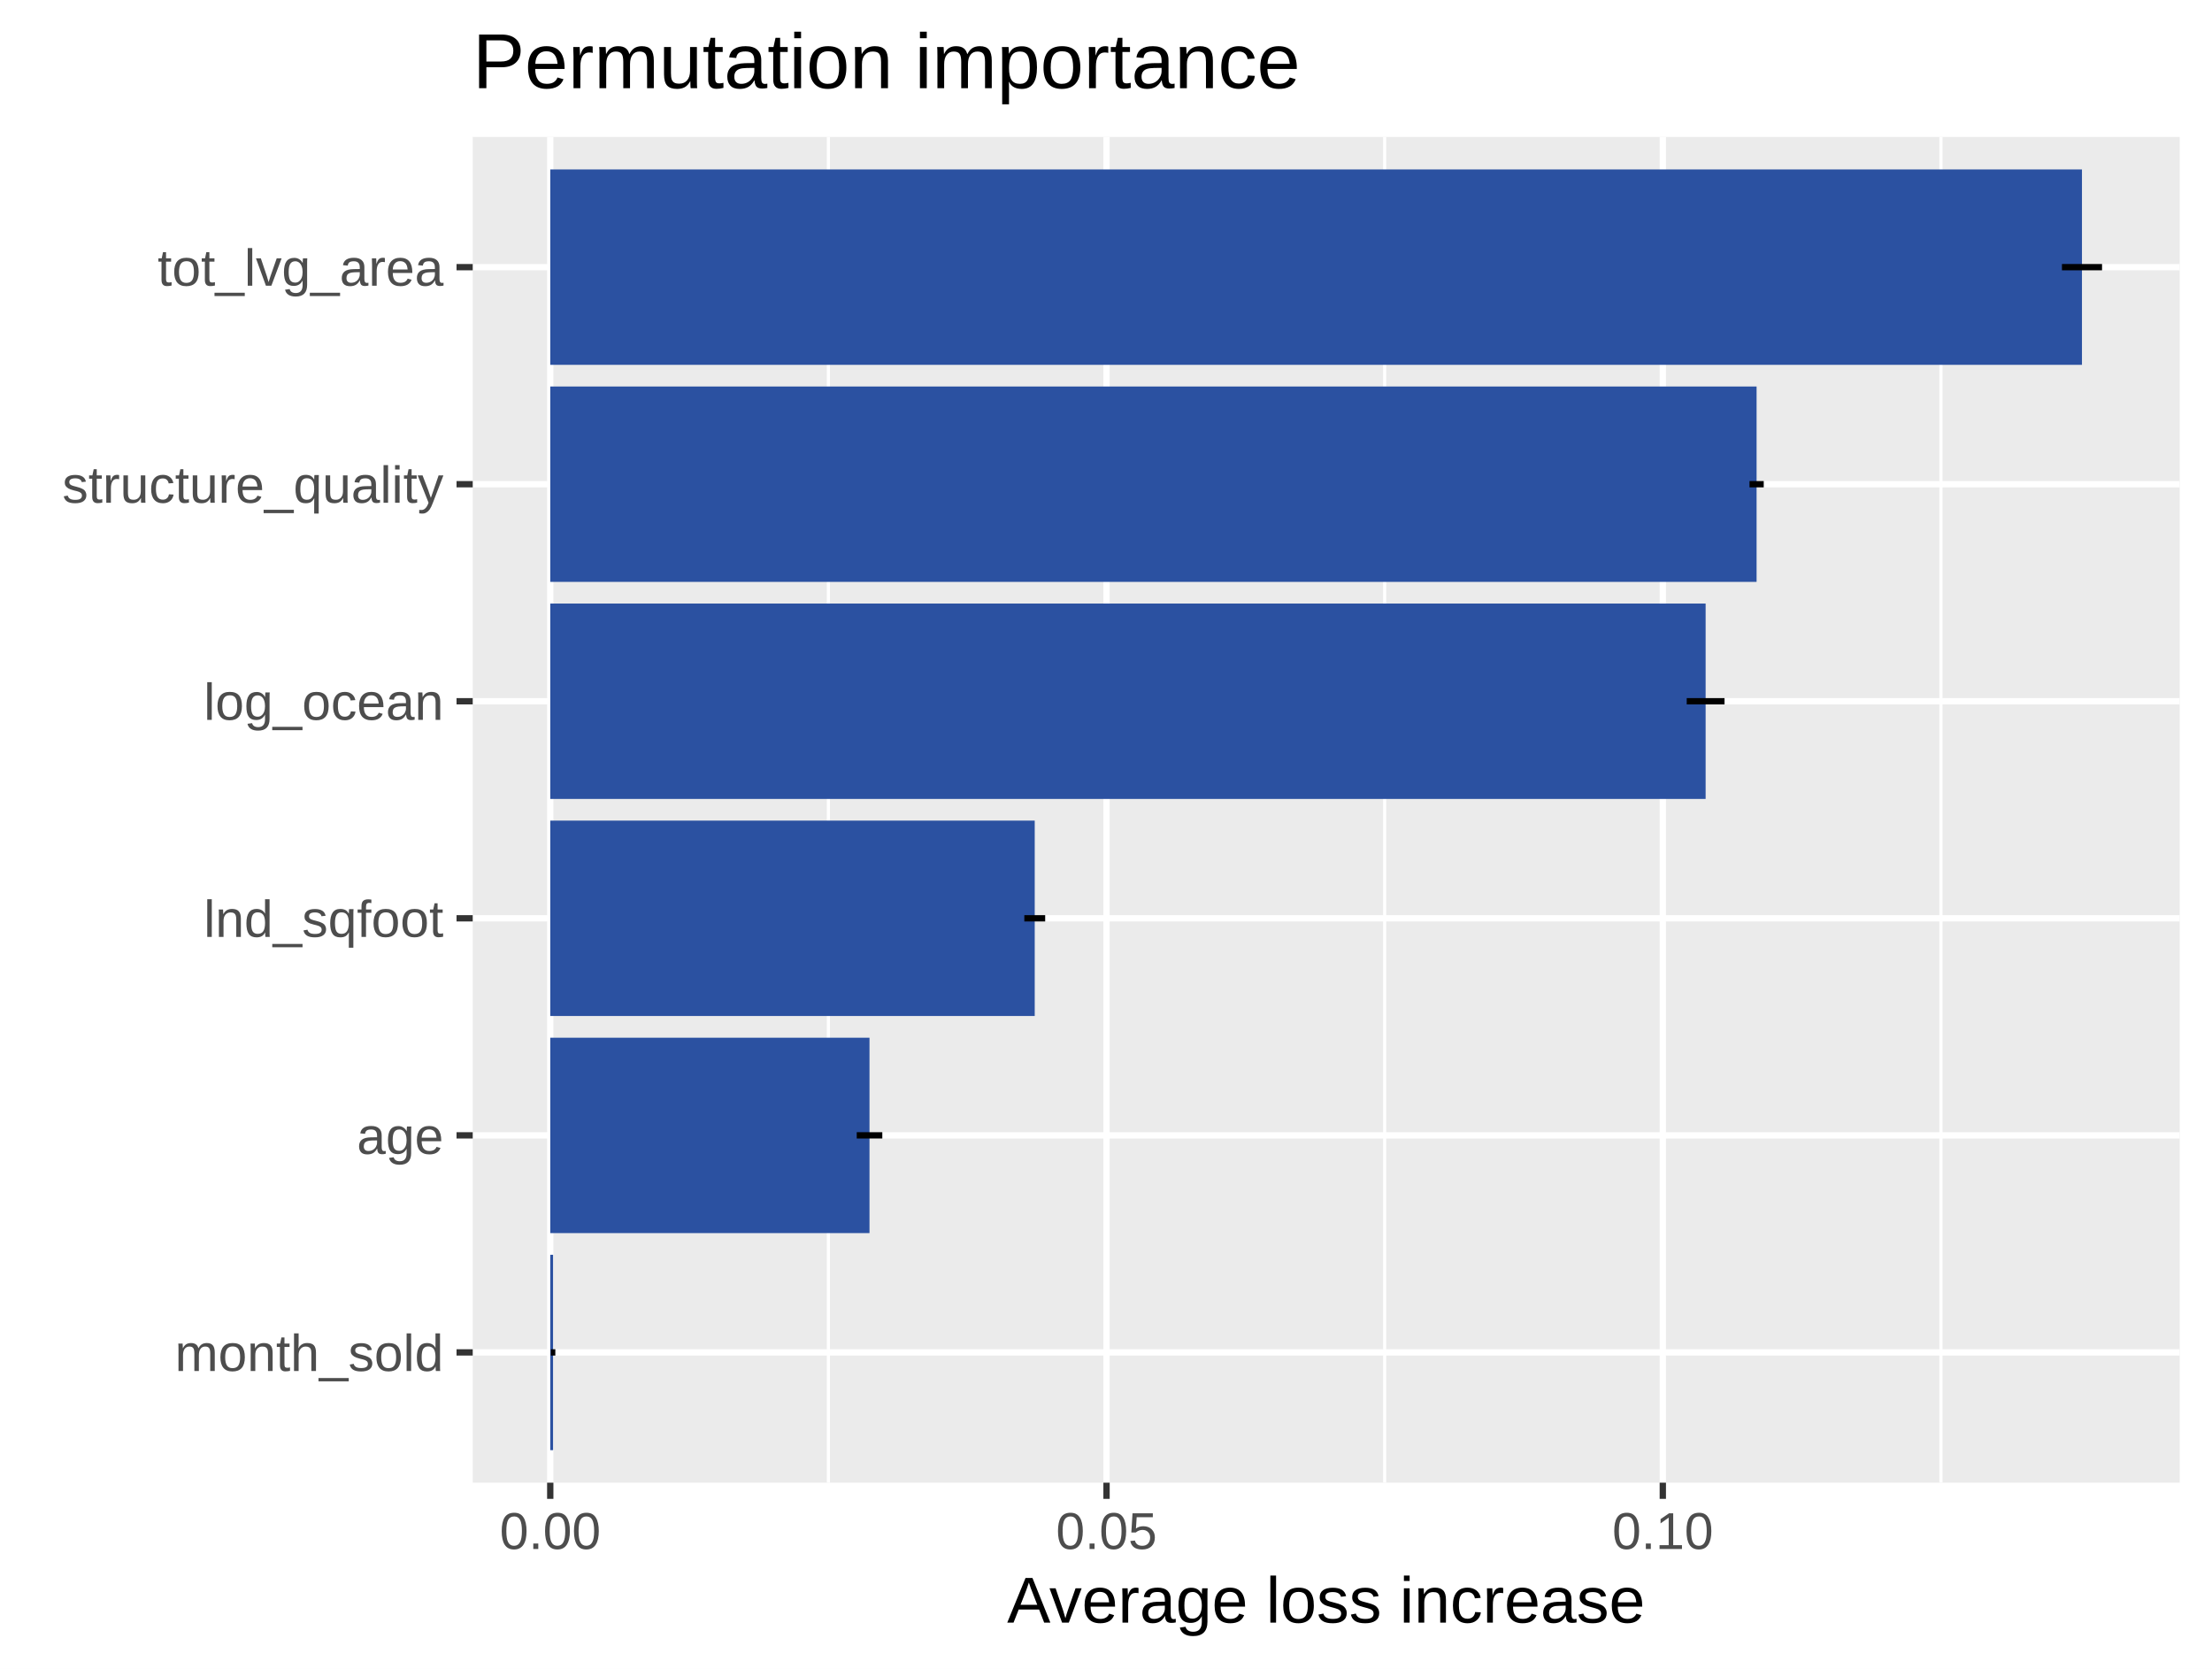
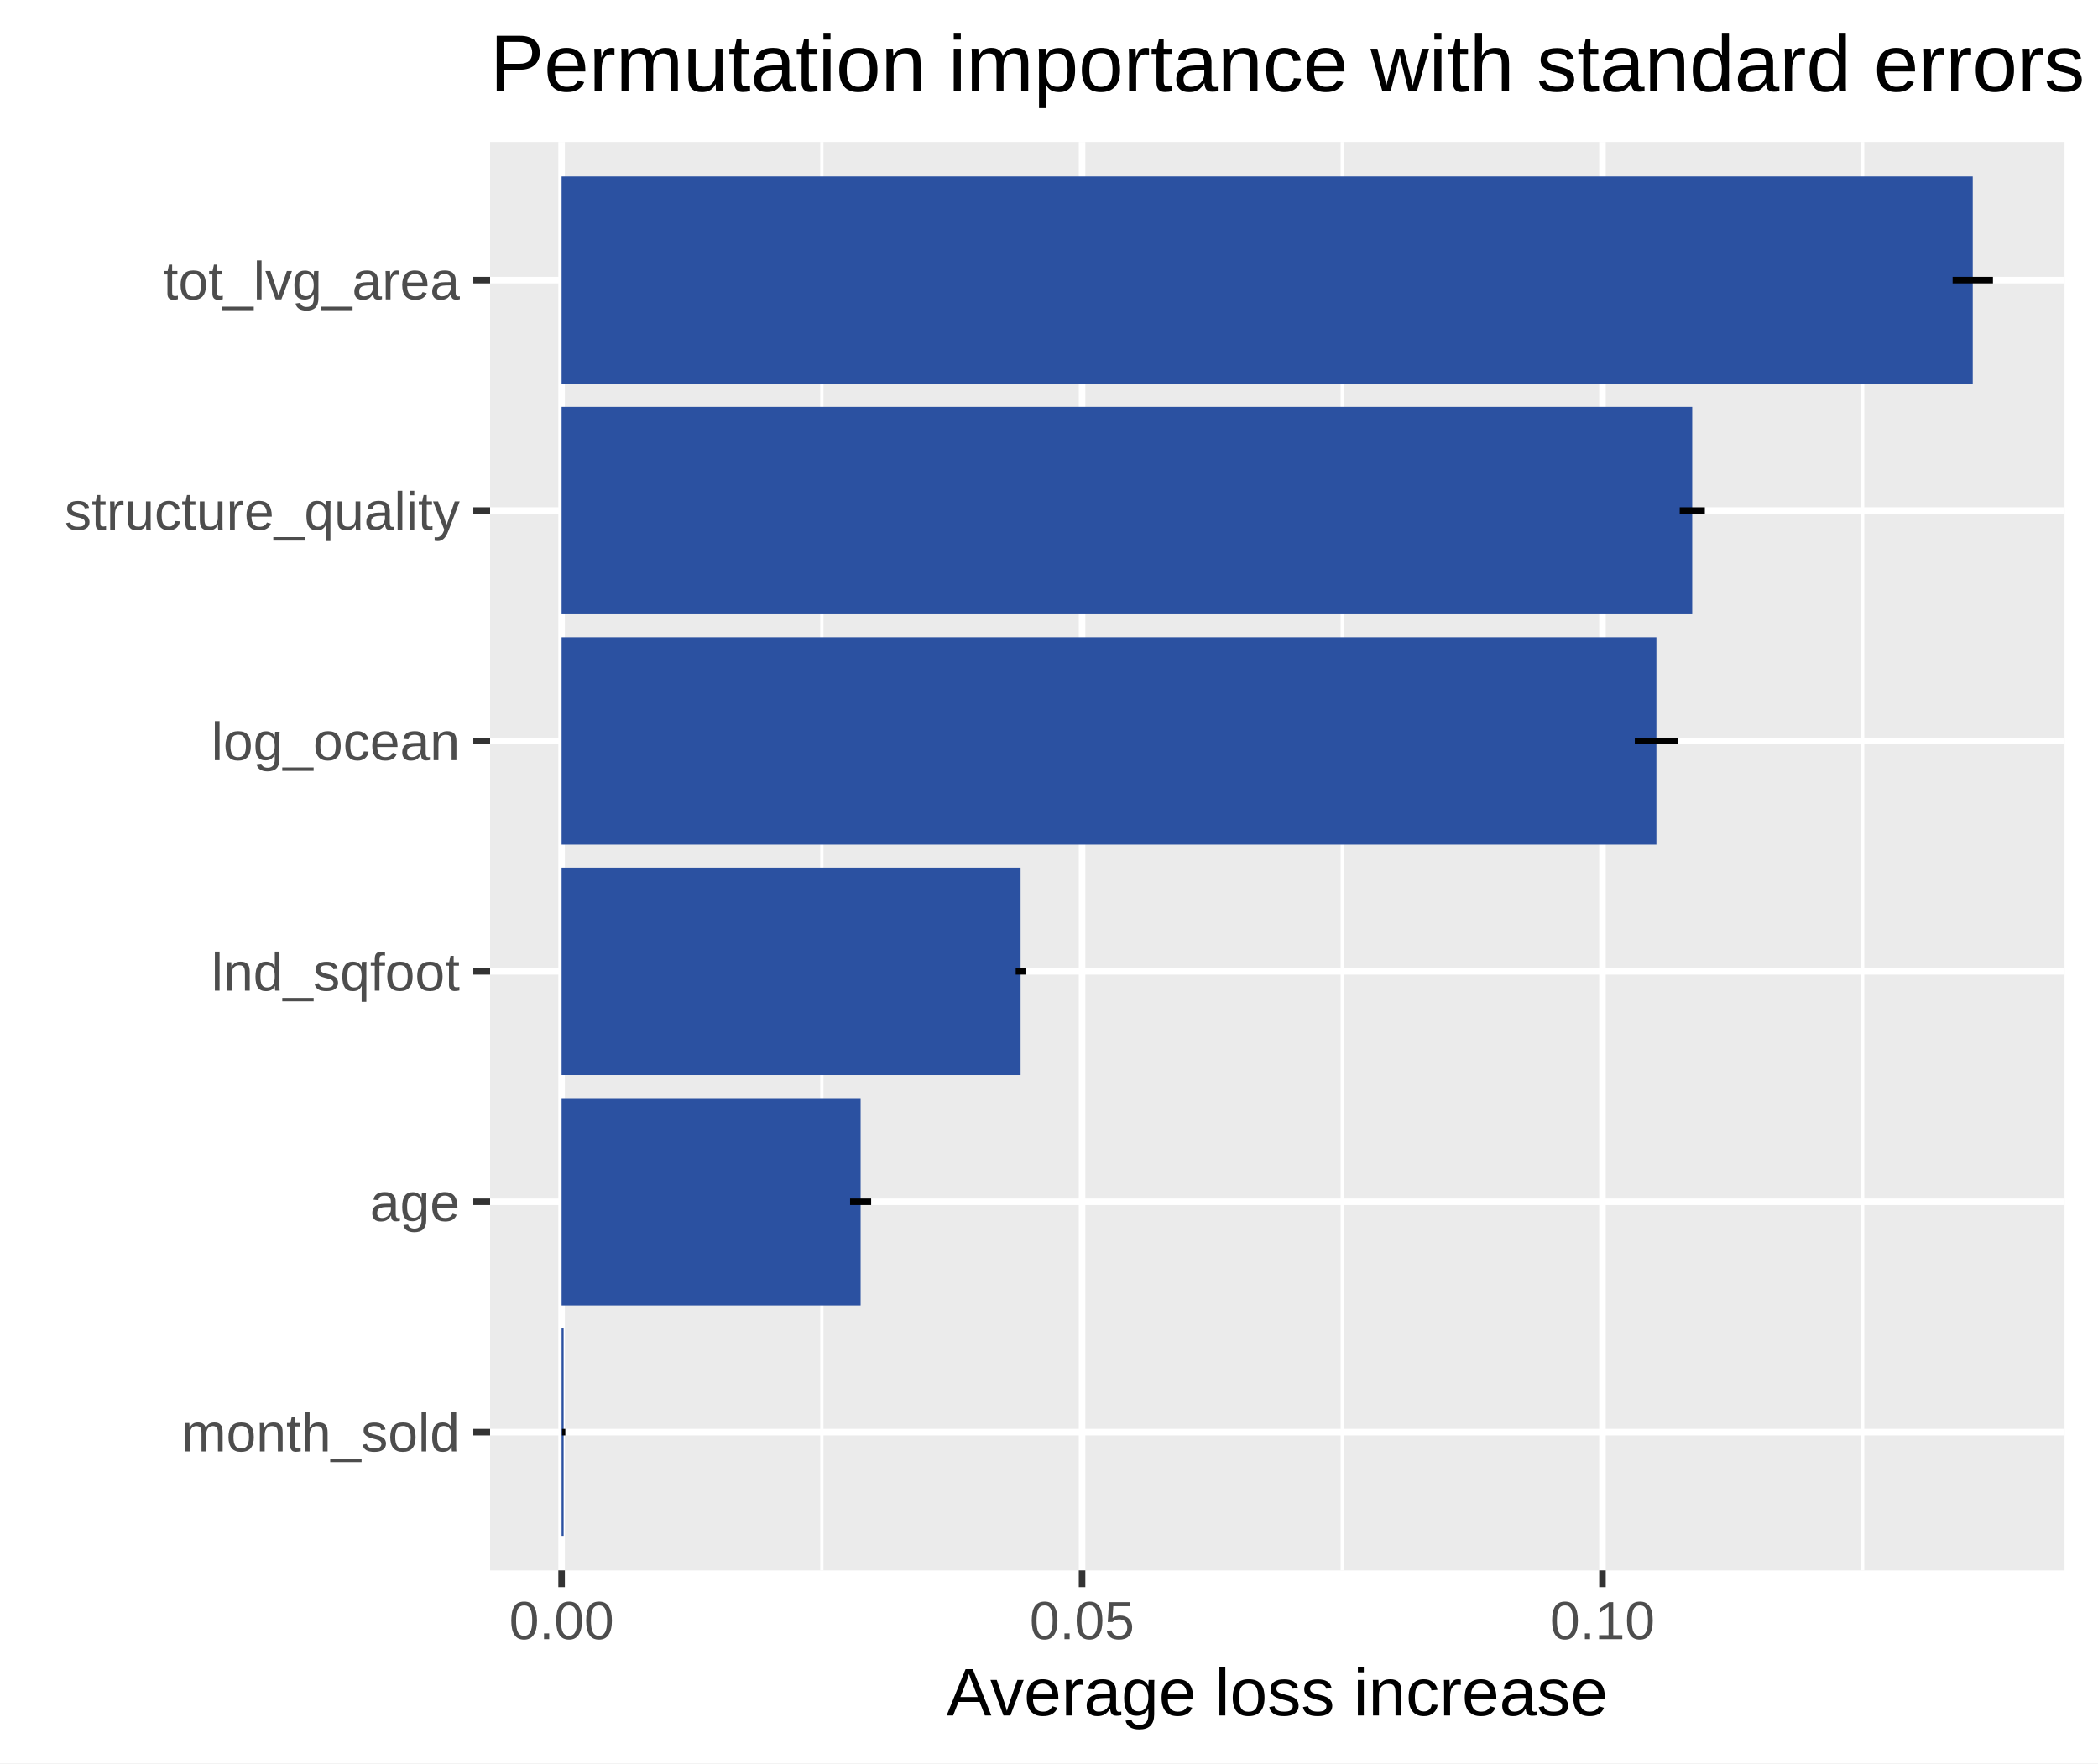
- <svg xmlns="http://www.w3.org/2000/svg" class="svglite" width="374.58pt" height="282.53pt" viewBox="0 0 374.58 282.53">
+ <svg xmlns="http://www.w3.org/2000/svg" class="svglite" width="342.68pt" height="288.00pt" viewBox="0 0 342.68 288.00">
  <defs>
    <style type="text/css">
    .svglite line, .svglite polyline, .svglite polygon, .svglite path, .svglite rect, .svglite circle {
      fill: none;
      stroke: #000000;
      stroke-linecap: round;
      stroke-linejoin: round;
      stroke-miterlimit: 10.00;
    }
    .svglite text {
      white-space: pre;
    }
  </style>
  </defs>
  <rect width="100%" height="100%" style="stroke: none; fill: #FFFFFF;" />
  <defs>
-     <clipPath id="cpMC4wMHwzNzQuNTh8MC4wMHwyODIuNTM=">
-       <rect x="0.00" y="0.00" width="374.58" height="282.53" />
+     <clipPath id="cpMC4wMHwzNDIuNjh8MC4wMHwyODguMDA=">
+       <rect x="0.00" y="0.00" width="342.68" height="288.00" />
    </clipPath>
  </defs>
-   <g clip-path="url(#cpMC4wMHwzNzQuNTh8MC4wMHwyODIuNTM=)">
-     <rect x="0.00" y="0.00" width="374.58" height="282.53" style="stroke-width: 1.07; stroke: #FFFFFF; fill: #FFFFFF;" />
+   <g clip-path="url(#cpMC4wMHwzNDIuNjh8MC4wMHwyODguMDA=)">
+     <rect x="0.00" y="0.00" width="342.68" height="288.00" style="stroke-width: 1.07; stroke: #FFFFFF; fill: #FFFFFF;" />
  </g>
  <defs>
-     <clipPath id="cpODAuMDV8MzY5LjEwfDIzLjE4fDI1MS4wNA==">
-       <rect x="80.05" y="23.18" width="289.06" height="227.86" />
+     <clipPath id="cpODAuMDV8MzM3LjIwfDIzLjE4fDI1Ni41MA==">
+       <rect x="80.05" y="23.18" width="257.16" height="233.33" />
    </clipPath>
  </defs>
-   <g clip-path="url(#cpODAuMDV8MzY5LjEwfDIzLjE4fDI1MS4wNA==)">
-     <rect x="80.05" y="23.18" width="289.06" height="227.86" style="stroke-width: 1.07; stroke: none; fill: #EBEBEB;" />
-     <polyline points="140.28,251.04 140.28,23.18 " style="stroke-width: 0.53; stroke: #FFFFFF; stroke-linecap: butt;" />
-     <polyline points="234.48,251.04 234.48,23.18 " style="stroke-width: 0.53; stroke: #FFFFFF; stroke-linecap: butt;" />
-     <polyline points="328.68,251.04 328.68,23.18 " style="stroke-width: 0.53; stroke: #FFFFFF; stroke-linecap: butt;" />
-     <polyline points="80.05,228.98 369.10,228.98 " style="stroke-width: 1.07; stroke: #FFFFFF; stroke-linecap: butt;" />
-     <polyline points="80.05,192.23 369.10,192.23 " style="stroke-width: 1.07; stroke: #FFFFFF; stroke-linecap: butt;" />
-     <polyline points="80.05,155.48 369.10,155.48 " style="stroke-width: 1.07; stroke: #FFFFFF; stroke-linecap: butt;" />
-     <polyline points="80.05,118.73 369.10,118.73 " style="stroke-width: 1.07; stroke: #FFFFFF; stroke-linecap: butt;" />
-     <polyline points="80.05,81.98 369.10,81.98 " style="stroke-width: 1.07; stroke: #FFFFFF; stroke-linecap: butt;" />
-     <polyline points="80.05,45.23 369.10,45.23 " style="stroke-width: 1.07; stroke: #FFFFFF; stroke-linecap: butt;" />
-     <polyline points="93.18,251.04 93.18,23.18 " style="stroke-width: 1.07; stroke: #FFFFFF; stroke-linecap: butt;" />
-     <polyline points="187.38,251.04 187.38,23.18 " style="stroke-width: 1.07; stroke: #FFFFFF; stroke-linecap: butt;" />
-     <polyline points="281.58,251.04 281.58,23.18 " style="stroke-width: 1.07; stroke: #FFFFFF; stroke-linecap: butt;" />
-     <rect x="93.18" y="28.69" width="259.38" height="33.08" style="stroke-width: 1.07; stroke: none; stroke-linecap: butt; stroke-linejoin: miter; fill: #2B51A1;" />
-     <rect x="93.18" y="65.44" width="204.28" height="33.08" style="stroke-width: 1.07; stroke: none; stroke-linecap: butt; stroke-linejoin: miter; fill: #2B51A1;" />
-     <rect x="93.18" y="102.19" width="195.65" height="33.08" style="stroke-width: 1.07; stroke: none; stroke-linecap: butt; stroke-linejoin: miter; fill: #2B51A1;" />
-     <rect x="93.18" y="138.94" width="82.04" height="33.08" style="stroke-width: 1.07; stroke: none; stroke-linecap: butt; stroke-linejoin: miter; fill: #2B51A1;" />
-     <rect x="93.18" y="175.70" width="54.06" height="33.08" style="stroke-width: 1.07; stroke: none; stroke-linecap: butt; stroke-linejoin: miter; fill: #2B51A1;" />
-     <rect x="93.18" y="212.45" width="0.48" height="33.08" style="stroke-width: 1.07; stroke: none; stroke-linecap: butt; stroke-linejoin: miter; fill: #2B51A1;" />
-     <polyline points="355.96,45.23 355.96,45.23 " style="stroke-width: 1.07; stroke-linecap: butt;" />
-     <polyline points="355.96,45.23 349.17,45.23 " style="stroke-width: 1.07; stroke-linecap: butt;" />
-     <polyline points="349.17,45.23 349.17,45.23 " style="stroke-width: 1.07; stroke-linecap: butt;" />
-     <polyline points="298.67,81.98 298.67,81.98 " style="stroke-width: 1.07; stroke-linecap: butt;" />
-     <polyline points="298.67,81.98 296.26,81.98 " style="stroke-width: 1.07; stroke-linecap: butt;" />
-     <polyline points="296.26,81.98 296.26,81.98 " style="stroke-width: 1.07; stroke-linecap: butt;" />
-     <polyline points="292.03,118.73 292.03,118.73 " style="stroke-width: 1.07; stroke-linecap: butt;" />
-     <polyline points="292.03,118.73 285.63,118.73 " style="stroke-width: 1.07; stroke-linecap: butt;" />
-     <polyline points="285.63,118.73 285.63,118.73 " style="stroke-width: 1.07; stroke-linecap: butt;" />
-     <polyline points="176.99,155.48 176.99,155.48 " style="stroke-width: 1.07; stroke-linecap: butt;" />
-     <polyline points="176.99,155.48 173.46,155.48 " style="stroke-width: 1.07; stroke-linecap: butt;" />
-     <polyline points="173.46,155.48 173.46,155.48 " style="stroke-width: 1.07; stroke-linecap: butt;" />
-     <polyline points="149.41,192.23 149.41,192.23 " style="stroke-width: 1.07; stroke-linecap: butt;" />
-     <polyline points="149.41,192.23 145.08,192.23 " style="stroke-width: 1.07; stroke-linecap: butt;" />
-     <polyline points="145.08,192.23 145.08,192.23 " style="stroke-width: 1.07; stroke-linecap: butt;" />
-     <polyline points="94.04,228.98 94.04,228.98 " style="stroke-width: 1.07; stroke-linecap: butt;" />
-     <polyline points="94.04,228.98 93.28,228.98 " style="stroke-width: 1.07; stroke-linecap: butt;" />
-     <polyline points="93.28,228.98 93.28,228.98 " style="stroke-width: 1.07; stroke-linecap: butt;" />
+   <g clip-path="url(#cpODAuMDV8MzM3LjIwfDIzLjE4fDI1Ni41MA==)">
+     <rect x="80.05" y="23.18" width="257.16" height="233.33" style="stroke-width: 1.07; stroke: none; fill: #EBEBEB;" />
+     <polyline points="134.24,256.50 134.24,23.18 " style="stroke-width: 0.53; stroke: #FFFFFF; stroke-linecap: butt;" />
+     <polyline points="219.24,256.50 219.24,23.18 " style="stroke-width: 0.53; stroke: #FFFFFF; stroke-linecap: butt;" />
+     <polyline points="304.24,256.50 304.24,23.18 " style="stroke-width: 0.53; stroke: #FFFFFF; stroke-linecap: butt;" />
+     <polyline points="80.05,233.92 337.20,233.92 " style="stroke-width: 1.07; stroke: #FFFFFF; stroke-linecap: butt;" />
+     <polyline points="80.05,196.29 337.20,196.29 " style="stroke-width: 1.07; stroke: #FFFFFF; stroke-linecap: butt;" />
+     <polyline points="80.05,158.66 337.20,158.66 " style="stroke-width: 1.07; stroke: #FFFFFF; stroke-linecap: butt;" />
+     <polyline points="80.05,121.02 337.20,121.02 " style="stroke-width: 1.07; stroke: #FFFFFF; stroke-linecap: butt;" />
+     <polyline points="80.05,83.39 337.20,83.39 " style="stroke-width: 1.07; stroke: #FFFFFF; stroke-linecap: butt;" />
+     <polyline points="80.05,45.76 337.20,45.76 " style="stroke-width: 1.07; stroke: #FFFFFF; stroke-linecap: butt;" />
+     <polyline points="91.73,256.50 91.73,23.18 " style="stroke-width: 1.07; stroke: #FFFFFF; stroke-linecap: butt;" />
+     <polyline points="176.74,256.50 176.74,23.18 " style="stroke-width: 1.07; stroke: #FFFFFF; stroke-linecap: butt;" />
+     <polyline points="261.74,256.50 261.74,23.18 " style="stroke-width: 1.07; stroke: #FFFFFF; stroke-linecap: butt;" />
+     <rect x="91.73" y="28.82" width="230.49" height="33.87" style="stroke-width: 1.07; stroke: none; stroke-linecap: butt; stroke-linejoin: miter; fill: #2B51A1;" />
+     <rect x="91.73" y="66.46" width="184.67" height="33.87" style="stroke-width: 1.07; stroke: none; stroke-linecap: butt; stroke-linejoin: miter; fill: #2B51A1;" />
+     <rect x="91.73" y="104.09" width="178.82" height="33.87" style="stroke-width: 1.07; stroke: none; stroke-linecap: butt; stroke-linejoin: miter; fill: #2B51A1;" />
+     <rect x="91.73" y="141.72" width="74.97" height="33.87" style="stroke-width: 1.07; stroke: none; stroke-linecap: butt; stroke-linejoin: miter; fill: #2B51A1;" />
+     <rect x="91.73" y="179.36" width="48.84" height="33.87" style="stroke-width: 1.07; stroke: none; stroke-linecap: butt; stroke-linejoin: miter; fill: #2B51A1;" />
+     <rect x="91.73" y="216.99" width="0.33" height="33.87" style="stroke-width: 1.07; stroke: none; stroke-linecap: butt; stroke-linejoin: miter; fill: #2B51A1;" />
+     <polyline points="325.52,45.76 325.52,45.76 " style="stroke-width: 1.07; stroke-linecap: butt;" />
+     <polyline points="325.52,45.76 318.93,45.76 " style="stroke-width: 1.07; stroke-linecap: butt;" />
+     <polyline points="318.93,45.76 318.93,45.76 " style="stroke-width: 1.07; stroke-linecap: butt;" />
+     <polyline points="278.46,83.39 278.46,83.39 " style="stroke-width: 1.07; stroke-linecap: butt;" />
+     <polyline points="278.46,83.39 274.36,83.39 " style="stroke-width: 1.07; stroke-linecap: butt;" />
+     <polyline points="274.36,83.39 274.36,83.39 " style="stroke-width: 1.07; stroke-linecap: butt;" />
+     <polyline points="274.09,121.02 274.09,121.02 " style="stroke-width: 1.07; stroke-linecap: butt;" />
+     <polyline points="274.09,121.02 267.02,121.02 " style="stroke-width: 1.07; stroke-linecap: butt;" />
+     <polyline points="267.02,121.02 267.02,121.02 " style="stroke-width: 1.07; stroke-linecap: butt;" />
+     <polyline points="167.50,158.66 167.50,158.66 " style="stroke-width: 1.07; stroke-linecap: butt;" />
+     <polyline points="167.50,158.66 165.90,158.66 " style="stroke-width: 1.07; stroke-linecap: butt;" />
+     <polyline points="165.90,158.66 165.90,158.66 " style="stroke-width: 1.07; stroke-linecap: butt;" />
+     <polyline points="142.29,196.29 142.29,196.29 " style="stroke-width: 1.07; stroke-linecap: butt;" />
+     <polyline points="142.29,196.29 138.85,196.29 " style="stroke-width: 1.07; stroke-linecap: butt;" />
+     <polyline points="138.85,196.29 138.85,196.29 " style="stroke-width: 1.07; stroke-linecap: butt;" />
+     <polyline points="92.34,233.92 92.34,233.92 " style="stroke-width: 1.07; stroke-linecap: butt;" />
+     <polyline points="92.34,233.92 91.80,233.92 " style="stroke-width: 1.07; stroke-linecap: butt;" />
+     <polyline points="91.80,233.92 91.80,233.92 " style="stroke-width: 1.07; stroke-linecap: butt;" />
  </g>
-   <g clip-path="url(#cpMC4wMHwzNzQuNTh8MC4wMHwyODIuNTM=)">
-     <text x="75.11" y="232.13" text-anchor="end" style="font-size: 8.80px;fill: #4D4D4D; font-family: &quot;Arial&quot;;" textLength="45.50px" lengthAdjust="spacingAndGlyphs">month_sold</text>
-     <text x="75.11" y="195.38" text-anchor="end" style="font-size: 8.80px;fill: #4D4D4D; font-family: &quot;Arial&quot;;" textLength="14.69px" lengthAdjust="spacingAndGlyphs">age</text>
-     <text x="75.11" y="158.63" text-anchor="end" style="font-size: 8.80px;fill: #4D4D4D; font-family: &quot;Arial&quot;;" textLength="40.62px" lengthAdjust="spacingAndGlyphs">lnd_sqfoot</text>
-     <text x="75.11" y="121.88" text-anchor="end" style="font-size: 8.80px;fill: #4D4D4D; font-family: &quot;Arial&quot;;" textLength="40.62px" lengthAdjust="spacingAndGlyphs">log_ocean</text>
-     <text x="75.11" y="85.13" text-anchor="end" style="font-size: 8.80px;fill: #4D4D4D; font-family: &quot;Arial&quot;;" textLength="64.58px" lengthAdjust="spacingAndGlyphs">structure_quality</text>
-     <text x="75.11" y="48.38" text-anchor="end" style="font-size: 8.80px;fill: #4D4D4D; font-family: &quot;Arial&quot;;" textLength="48.45px" lengthAdjust="spacingAndGlyphs">tot_lvg_area</text>
-     <polyline points="77.31,228.98 80.05,228.98 " style="stroke-width: 1.07; stroke: #333333; stroke-linecap: butt;" />
-     <polyline points="77.31,192.23 80.05,192.23 " style="stroke-width: 1.07; stroke: #333333; stroke-linecap: butt;" />
-     <polyline points="77.31,155.48 80.05,155.48 " style="stroke-width: 1.07; stroke: #333333; stroke-linecap: butt;" />
-     <polyline points="77.31,118.73 80.05,118.73 " style="stroke-width: 1.07; stroke: #333333; stroke-linecap: butt;" />
-     <polyline points="77.31,81.98 80.05,81.98 " style="stroke-width: 1.07; stroke: #333333; stroke-linecap: butt;" />
-     <polyline points="77.31,45.23 80.05,45.23 " style="stroke-width: 1.07; stroke: #333333; stroke-linecap: butt;" />
-     <polyline points="93.18,253.78 93.18,251.04 " style="stroke-width: 1.07; stroke: #333333; stroke-linecap: butt;" />
-     <polyline points="187.38,253.78 187.38,251.04 " style="stroke-width: 1.07; stroke: #333333; stroke-linecap: butt;" />
-     <polyline points="281.58,253.78 281.58,251.04 " style="stroke-width: 1.07; stroke: #333333; stroke-linecap: butt;" />
-     <text x="93.18" y="262.27" text-anchor="middle" style="font-size: 8.80px;fill: #4D4D4D; font-family: &quot;Arial&quot;;" textLength="17.14px" lengthAdjust="spacingAndGlyphs">0.00</text>
-     <text x="187.38" y="262.27" text-anchor="middle" style="font-size: 8.80px;fill: #4D4D4D; font-family: &quot;Arial&quot;;" textLength="17.14px" lengthAdjust="spacingAndGlyphs">0.05</text>
-     <text x="281.58" y="262.27" text-anchor="middle" style="font-size: 8.80px;fill: #4D4D4D; font-family: &quot;Arial&quot;;" textLength="17.14px" lengthAdjust="spacingAndGlyphs">0.10</text>
-     <text x="224.57" y="274.73" text-anchor="middle" style="font-size: 11.00px; font-family: &quot;Arial&quot;;" textLength="108.05px" lengthAdjust="spacingAndGlyphs">Average loss increase</text>
-     <text x="80.05" y="14.93" style="font-size: 13.20px; font-family: &quot;Arial&quot;;" textLength="140.04px" lengthAdjust="spacingAndGlyphs">Permutation importance</text>
+   <g clip-path="url(#cpMC4wMHwzNDIuNjh8MC4wMHwyODguMDA=)">
+     <text x="75.11" y="237.07" text-anchor="end" style="font-size: 8.80px;fill: #4D4D4D; font-family: &quot;Arial&quot;;" textLength="45.50px" lengthAdjust="spacingAndGlyphs">month_sold</text>
+     <text x="75.11" y="199.44" text-anchor="end" style="font-size: 8.80px;fill: #4D4D4D; font-family: &quot;Arial&quot;;" textLength="14.69px" lengthAdjust="spacingAndGlyphs">age</text>
+     <text x="75.11" y="161.81" text-anchor="end" style="font-size: 8.80px;fill: #4D4D4D; font-family: &quot;Arial&quot;;" textLength="40.62px" lengthAdjust="spacingAndGlyphs">lnd_sqfoot</text>
+     <text x="75.11" y="124.17" text-anchor="end" style="font-size: 8.80px;fill: #4D4D4D; font-family: &quot;Arial&quot;;" textLength="40.62px" lengthAdjust="spacingAndGlyphs">log_ocean</text>
+     <text x="75.11" y="86.54" text-anchor="end" style="font-size: 8.80px;fill: #4D4D4D; font-family: &quot;Arial&quot;;" textLength="64.58px" lengthAdjust="spacingAndGlyphs">structure_quality</text>
+     <text x="75.11" y="48.91" text-anchor="end" style="font-size: 8.80px;fill: #4D4D4D; font-family: &quot;Arial&quot;;" textLength="48.45px" lengthAdjust="spacingAndGlyphs">tot_lvg_area</text>
+     <polyline points="77.31,233.92 80.05,233.92 " style="stroke-width: 1.07; stroke: #333333; stroke-linecap: butt;" />
+     <polyline points="77.31,196.29 80.05,196.29 " style="stroke-width: 1.07; stroke: #333333; stroke-linecap: butt;" />
+     <polyline points="77.31,158.66 80.05,158.66 " style="stroke-width: 1.07; stroke: #333333; stroke-linecap: butt;" />
+     <polyline points="77.31,121.02 80.05,121.02 " style="stroke-width: 1.07; stroke: #333333; stroke-linecap: butt;" />
+     <polyline points="77.31,83.39 80.05,83.39 " style="stroke-width: 1.07; stroke: #333333; stroke-linecap: butt;" />
+     <polyline points="77.31,45.76 80.05,45.76 " style="stroke-width: 1.07; stroke: #333333; stroke-linecap: butt;" />
+     <polyline points="91.73,259.24 91.73,256.50 " style="stroke-width: 1.07; stroke: #333333; stroke-linecap: butt;" />
+     <polyline points="176.74,259.24 176.74,256.50 " style="stroke-width: 1.07; stroke: #333333; stroke-linecap: butt;" />
+     <polyline points="261.74,259.24 261.74,256.50 " style="stroke-width: 1.07; stroke: #333333; stroke-linecap: butt;" />
+     <text x="91.73" y="267.74" text-anchor="middle" style="font-size: 8.80px;fill: #4D4D4D; font-family: &quot;Arial&quot;;" textLength="17.14px" lengthAdjust="spacingAndGlyphs">0.00</text>
+     <text x="176.74" y="267.74" text-anchor="middle" style="font-size: 8.80px;fill: #4D4D4D; font-family: &quot;Arial&quot;;" textLength="17.14px" lengthAdjust="spacingAndGlyphs">0.05</text>
+     <text x="261.74" y="267.74" text-anchor="middle" style="font-size: 8.80px;fill: #4D4D4D; font-family: &quot;Arial&quot;;" textLength="17.14px" lengthAdjust="spacingAndGlyphs">0.10</text>
+     <text x="208.62" y="280.20" text-anchor="middle" style="font-size: 11.00px; font-family: &quot;Arial&quot;;" textLength="108.05px" lengthAdjust="spacingAndGlyphs">Average loss increase</text>
+     <text x="80.05" y="14.93" style="font-size: 13.20px; font-family: &quot;Arial&quot;;" textLength="260.27px" lengthAdjust="spacingAndGlyphs">Permutation importance with standard errors</text>
  </g>
</svg>
